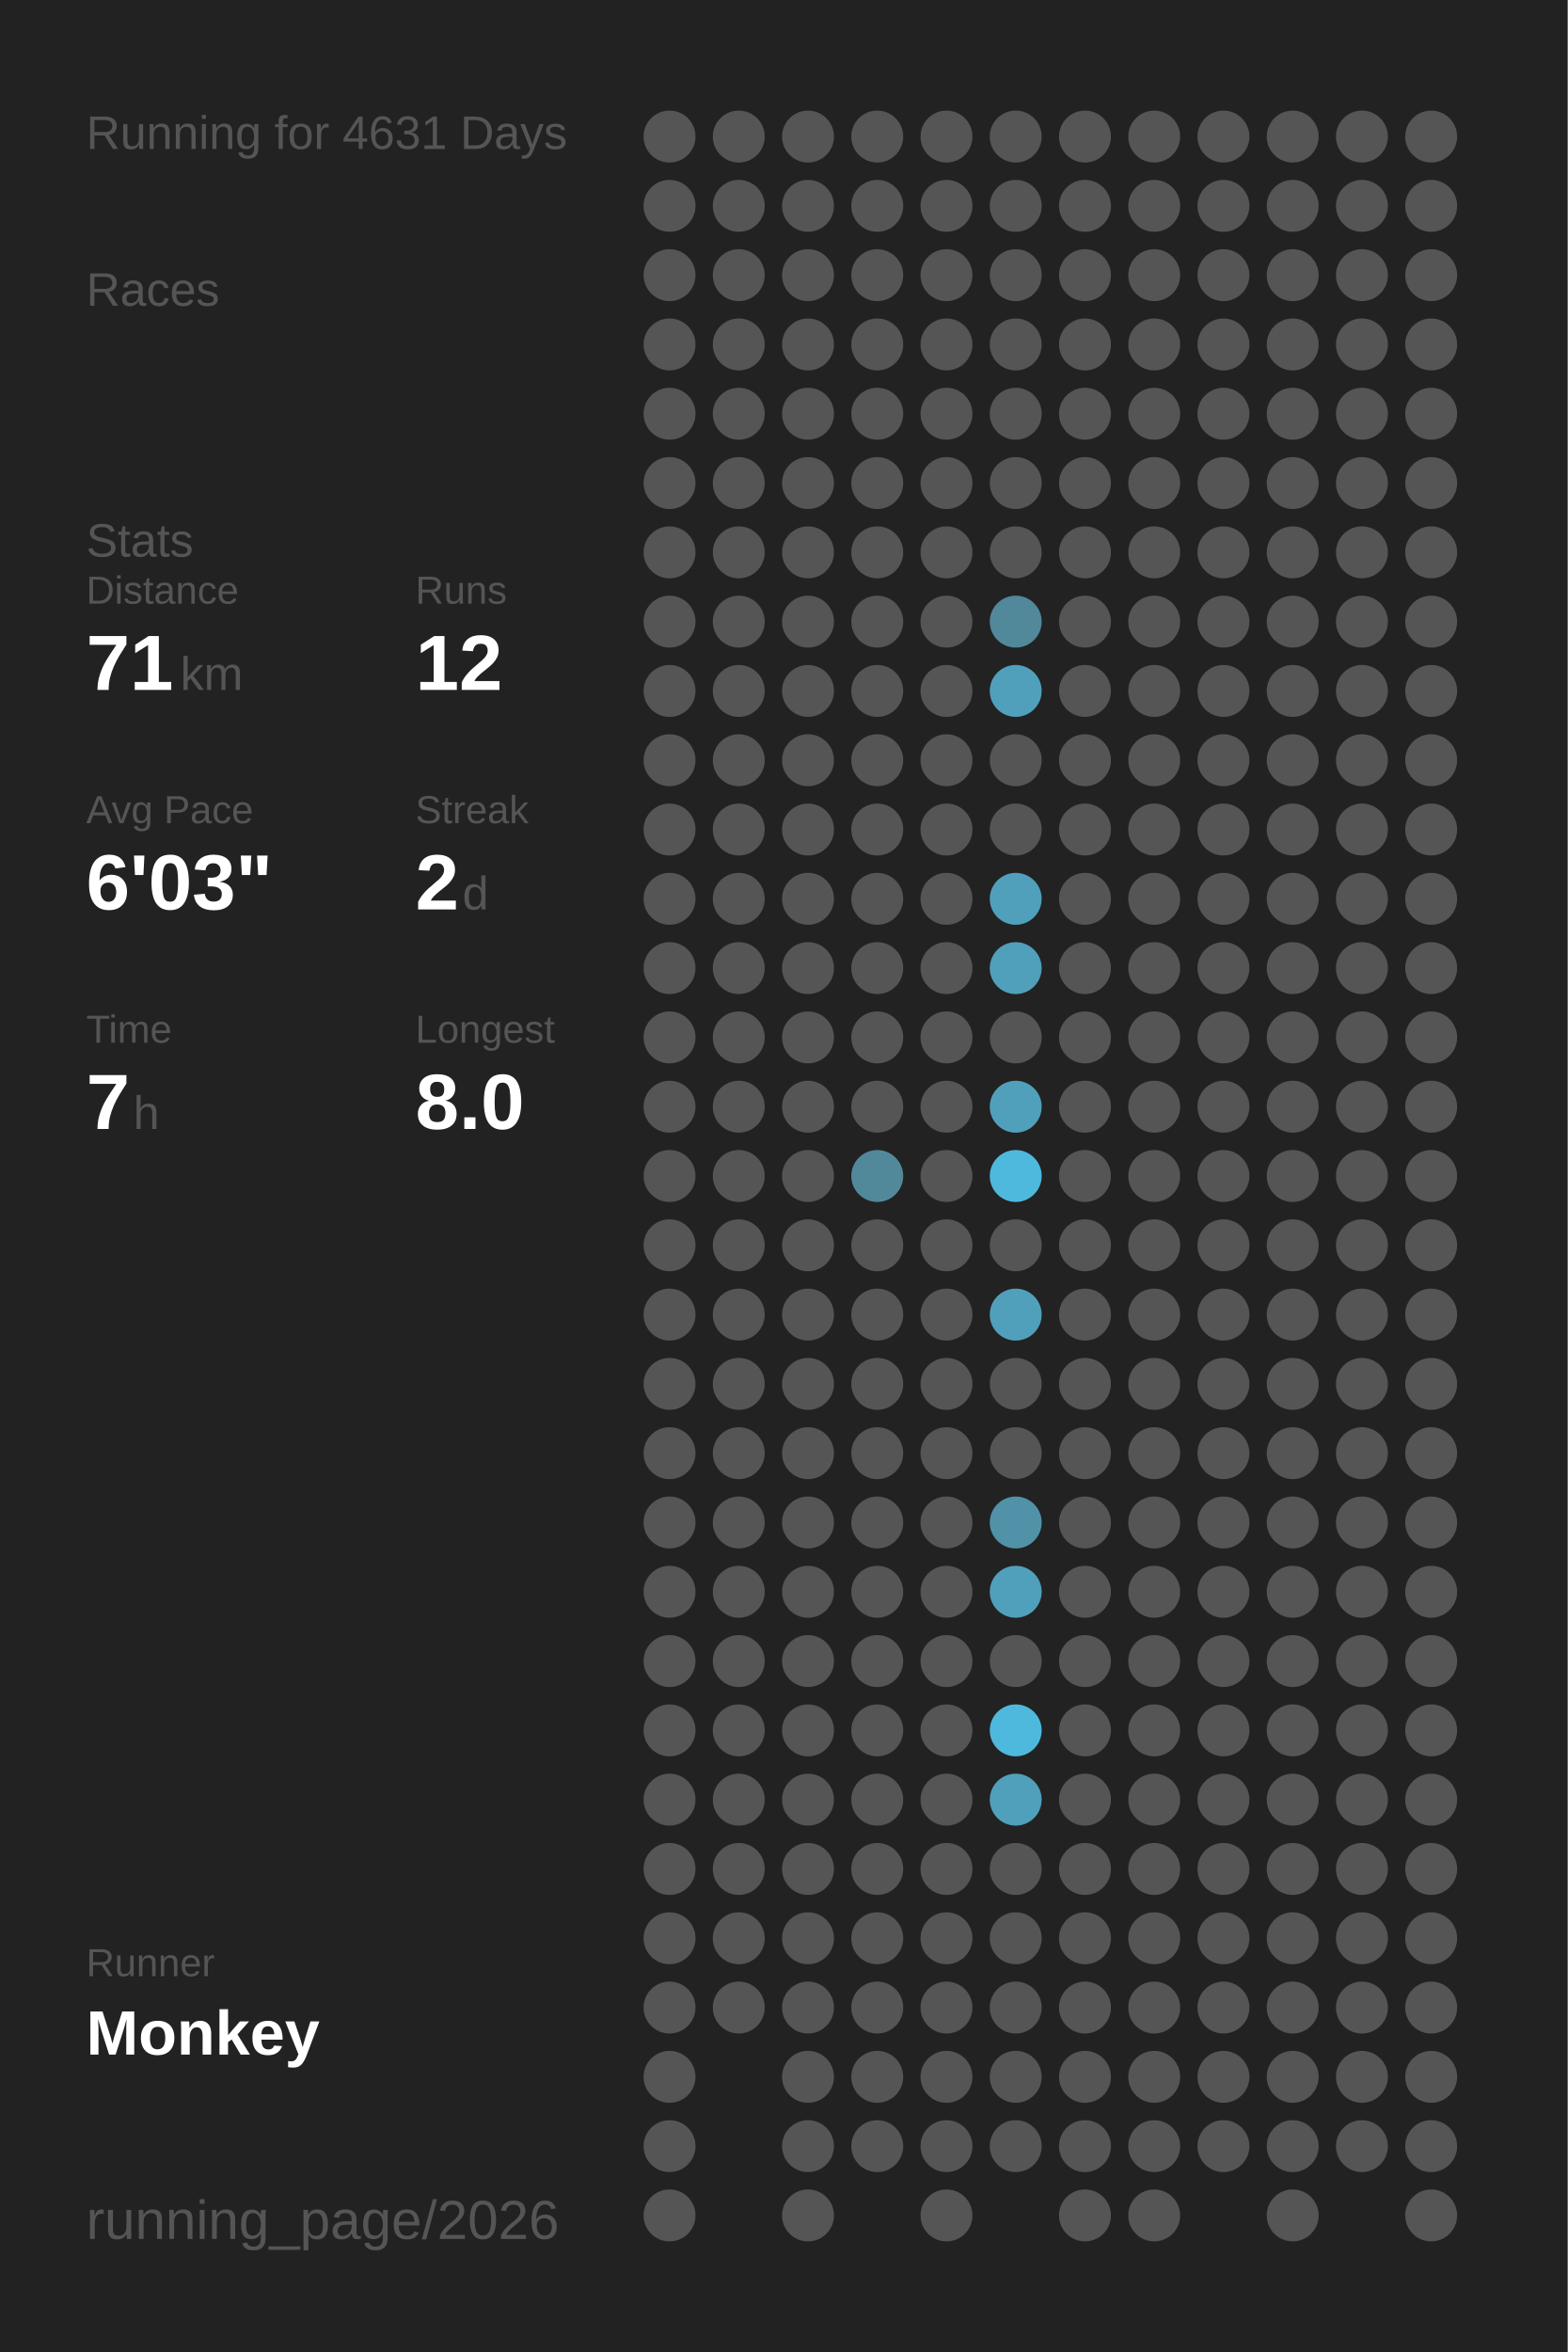
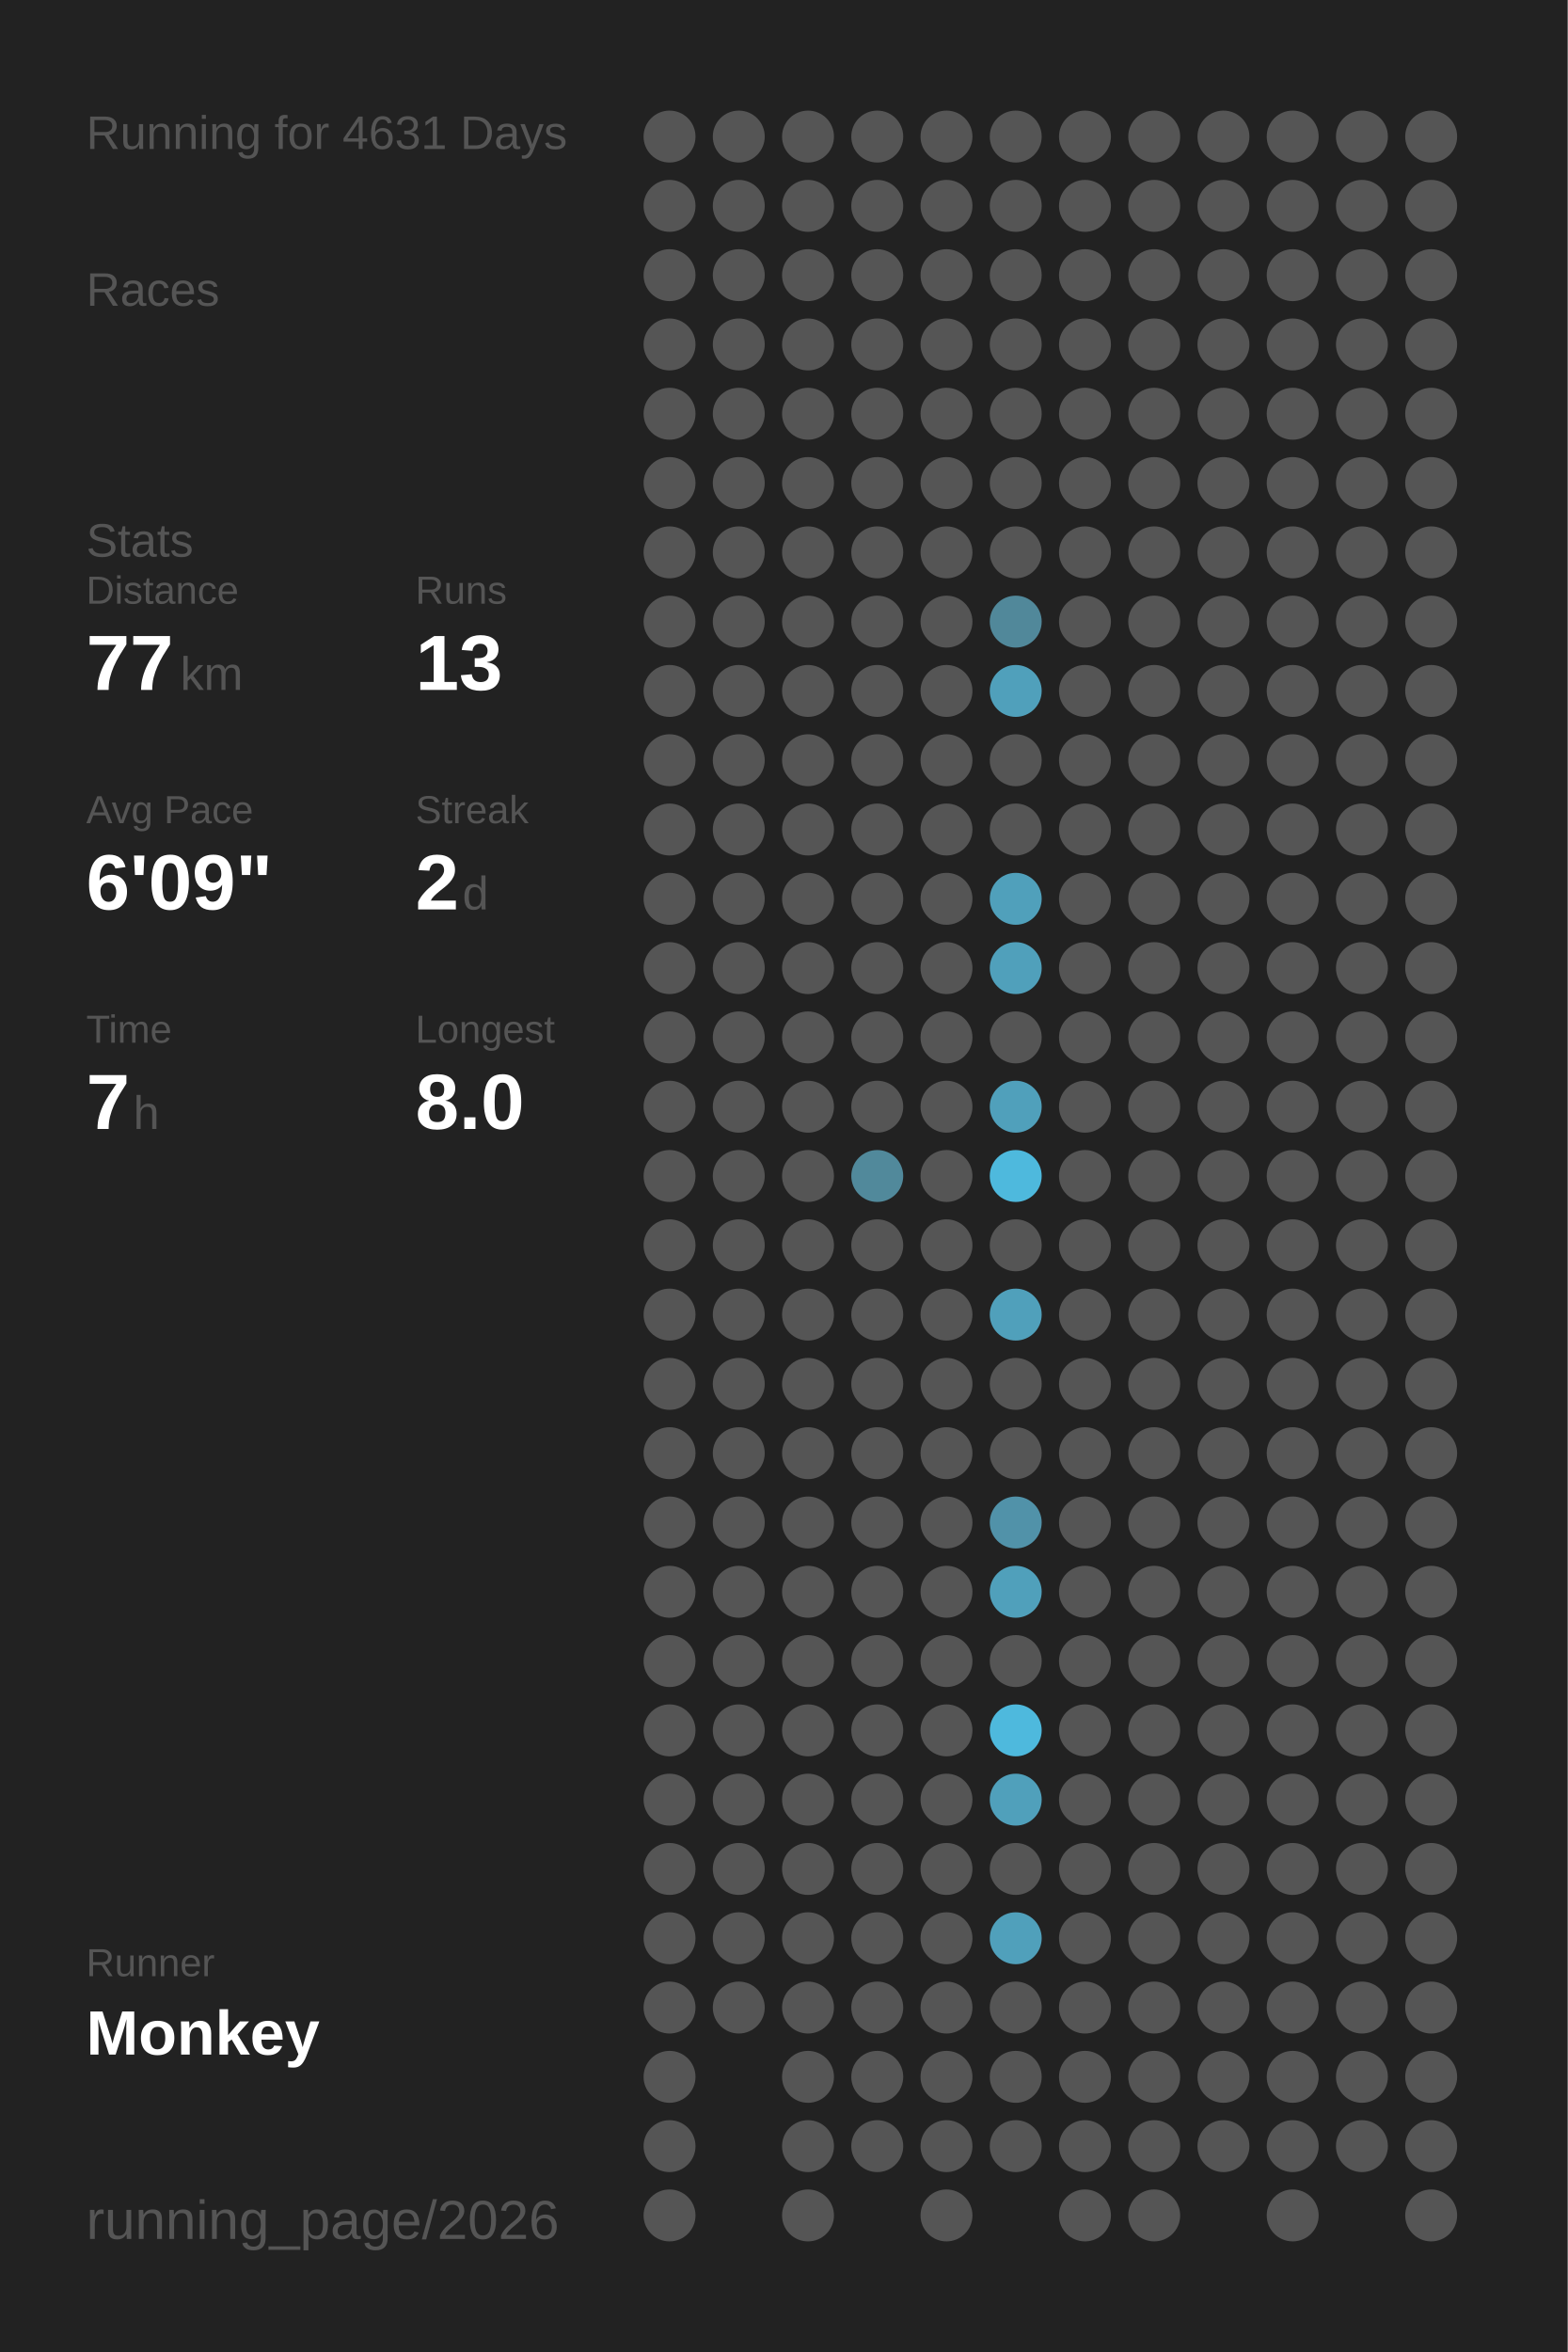
<svg xmlns="http://www.w3.org/2000/svg" baseProfile="full" height="300mm" version="1.1" viewBox="0,0,200,300" width="200mm">
  <defs />
  <rect fill="#222222" height="300" width="200" x="0" y="0" />
  <text fill="#555555" style="font-size:6px; font-family:Arial;" x="11" y="19">Running for 4631 Days</text>
  <text fill="#555555" style="font-size:6px; font-family:Arial;" x="11" y="39">Races</text>
  <text fill="#555555" style="font-size:6px; font-family:Arial;" x="11" y="71">Stats</text>
  <text fill="#555555" style="font-size:5px; font-family:Arial;" x="11" y="77">Distance</text>
-   <text fill="#FFFFFF" style="font-size:10px; font-family:Arial; font-weight:bold;" x="11" y="88">71</text>
+   <text fill="#FFFFFF" style="font-size:10px; font-family:Arial; font-weight:bold;" x="11" y="88">77</text>
  <text fill="#555555" style="font-size:6px; font-family:Arial;" x="23" y="88">km</text>
  <text fill="#555555" style="font-size:5px; font-family:Arial;" x="53" y="77">Runs</text>
-   <text fill="#FFFFFF" style="font-size:10px; font-family:Arial; font-weight:bold;" x="53" y="88">12</text>
+   <text fill="#FFFFFF" style="font-size:10px; font-family:Arial; font-weight:bold;" x="53" y="88">13</text>
  <text fill="#555555" style="font-size:5px; font-family:Arial;" x="11" y="105">Avg Pace</text>
-   <text fill="#FFFFFF" style="font-size:10px; font-family:Arial; font-weight:bold;" x="11" y="116">6'03"</text>
+   <text fill="#FFFFFF" style="font-size:10px; font-family:Arial; font-weight:bold;" x="11" y="116">6'09"</text>
  <text fill="#555555" style="font-size:5px; font-family:Arial;" x="53" y="105">Streak</text>
  <text fill="#FFFFFF" style="font-size:10px; font-family:Arial; font-weight:bold;" x="53" y="116">2</text>
  <text fill="#555555" style="font-size:6px; font-family:Arial;" x="59" y="116">d</text>
  <text fill="#555555" style="font-size:5px; font-family:Arial;" x="11" y="133">Time</text>
  <text fill="#FFFFFF" style="font-size:10px; font-family:Arial; font-weight:bold;" x="11" y="144">7</text>
  <text fill="#555555" style="font-size:6px; font-family:Arial;" x="17" y="144">h</text>
  <text fill="#555555" style="font-size:5px; font-family:Arial;" x="53" y="133">Longest</text>
  <text fill="#FFFFFF" style="font-size:10px; font-family:Arial; font-weight:bold;" x="53" y="144">8.0</text>
  <text fill="#555555" style="font-size:5px; font-family:Arial;" x="11" y="252.065">Runner</text>
  <text fill="#FFFFFF" style="font-size:8px; font-family:Arial; font-weight:bold;" x="11" y="262.065">Monkey</text>
  <text fill="#555555" style="font-size:7px; font-family:Arial;" x="11" y="285.581">running_page/2026</text>
  <circle cx="85.417" cy="17.419" fill="#555555" r="3.312" />
  <circle cx="85.417" cy="26.258" fill="#555555" r="3.312" />
  <circle cx="85.417" cy="35.097" fill="#555555" r="3.312" />
  <circle cx="85.417" cy="43.935" fill="#555555" r="3.312" />
  <circle cx="85.417" cy="52.774" fill="#555555" r="3.312" />
  <circle cx="85.417" cy="61.613" fill="#555555" r="3.312" />
  <circle cx="85.417" cy="70.452" fill="#555555" r="3.312" />
  <circle cx="85.417" cy="79.29" fill="#555555" r="3.312" />
  <circle cx="85.417" cy="88.129" fill="#555555" r="3.312" />
  <circle cx="85.417" cy="96.968" fill="#555555" r="3.312" />
  <circle cx="85.417" cy="105.806" fill="#555555" r="3.312" />
  <circle cx="85.417" cy="114.645" fill="#555555" r="3.312" />
  <circle cx="85.417" cy="123.484" fill="#555555" r="3.312" />
  <circle cx="85.417" cy="132.323" fill="#555555" r="3.312" />
  <circle cx="85.417" cy="141.161" fill="#555555" r="3.312" />
  <circle cx="85.417" cy="150" fill="#555555" r="3.312" />
  <circle cx="85.417" cy="158.839" fill="#555555" r="3.312" />
  <circle cx="85.417" cy="167.677" fill="#555555" r="3.312" />
  <circle cx="85.417" cy="176.516" fill="#555555" r="3.312" />
  <circle cx="85.417" cy="185.355" fill="#555555" r="3.312" />
  <circle cx="85.417" cy="194.194" fill="#555555" r="3.312" />
  <circle cx="85.417" cy="203.032" fill="#555555" r="3.312" />
  <circle cx="85.417" cy="211.871" fill="#555555" r="3.312" />
  <circle cx="85.417" cy="220.71" fill="#555555" r="3.312" />
  <circle cx="85.417" cy="229.548" fill="#555555" r="3.312" />
  <circle cx="85.417" cy="238.387" fill="#555555" r="3.312" />
  <circle cx="85.417" cy="247.226" fill="#555555" r="3.312" />
  <circle cx="85.417" cy="256.065" fill="#555555" r="3.312" />
  <circle cx="85.417" cy="264.903" fill="#555555" r="3.312" />
  <circle cx="85.417" cy="273.742" fill="#555555" r="3.312" />
  <circle cx="85.417" cy="282.581" fill="#555555" r="3.312" />
  <circle cx="94.25" cy="17.419" fill="#555555" r="3.312" />
  <circle cx="94.25" cy="26.258" fill="#555555" r="3.312" />
  <circle cx="94.25" cy="35.097" fill="#555555" r="3.312" />
  <circle cx="94.25" cy="43.935" fill="#555555" r="3.312" />
  <circle cx="94.25" cy="52.774" fill="#555555" r="3.312" />
  <circle cx="94.25" cy="61.613" fill="#555555" r="3.312" />
  <circle cx="94.25" cy="70.452" fill="#555555" r="3.312" />
  <circle cx="94.25" cy="79.29" fill="#555555" r="3.312" />
  <circle cx="94.25" cy="88.129" fill="#555555" r="3.312" />
  <circle cx="94.25" cy="96.968" fill="#555555" r="3.312" />
  <circle cx="94.25" cy="105.806" fill="#555555" r="3.312" />
  <circle cx="94.25" cy="114.645" fill="#555555" r="3.312" />
  <circle cx="94.25" cy="123.484" fill="#555555" r="3.312" />
  <circle cx="94.25" cy="132.323" fill="#555555" r="3.312" />
  <circle cx="94.25" cy="141.161" fill="#555555" r="3.312" />
  <circle cx="94.25" cy="150" fill="#555555" r="3.312" />
  <circle cx="94.25" cy="158.839" fill="#555555" r="3.312" />
  <circle cx="94.25" cy="167.677" fill="#555555" r="3.312" />
  <circle cx="94.25" cy="176.516" fill="#555555" r="3.312" />
  <circle cx="94.25" cy="185.355" fill="#555555" r="3.312" />
  <circle cx="94.25" cy="194.194" fill="#555555" r="3.312" />
  <circle cx="94.25" cy="203.032" fill="#555555" r="3.312" />
  <circle cx="94.25" cy="211.871" fill="#555555" r="3.312" />
  <circle cx="94.25" cy="220.71" fill="#555555" r="3.312" />
  <circle cx="94.25" cy="229.548" fill="#555555" r="3.312" />
  <circle cx="94.25" cy="238.387" fill="#555555" r="3.312" />
  <circle cx="94.25" cy="247.226" fill="#555555" r="3.312" />
  <circle cx="94.25" cy="256.065" fill="#555555" r="3.312" />
  <circle cx="103.083" cy="17.419" fill="#555555" r="3.312" />
  <circle cx="103.083" cy="26.258" fill="#555555" r="3.312" />
  <circle cx="103.083" cy="35.097" fill="#555555" r="3.312" />
  <circle cx="103.083" cy="43.935" fill="#555555" r="3.312" />
  <circle cx="103.083" cy="52.774" fill="#555555" r="3.312" />
  <circle cx="103.083" cy="61.613" fill="#555555" r="3.312" />
  <circle cx="103.083" cy="70.452" fill="#555555" r="3.312" />
  <circle cx="103.083" cy="79.29" fill="#555555" r="3.312" />
  <circle cx="103.083" cy="88.129" fill="#555555" r="3.312" />
  <circle cx="103.083" cy="96.968" fill="#555555" r="3.312" />
  <circle cx="103.083" cy="105.806" fill="#555555" r="3.312" />
  <circle cx="103.083" cy="114.645" fill="#555555" r="3.312" />
  <circle cx="103.083" cy="123.484" fill="#555555" r="3.312" />
  <circle cx="103.083" cy="132.323" fill="#555555" r="3.312" />
  <circle cx="103.083" cy="141.161" fill="#555555" r="3.312" />
  <circle cx="103.083" cy="150" fill="#555555" r="3.312" />
  <circle cx="103.083" cy="158.839" fill="#555555" r="3.312" />
  <circle cx="103.083" cy="167.677" fill="#555555" r="3.312" />
  <circle cx="103.083" cy="176.516" fill="#555555" r="3.312" />
  <circle cx="103.083" cy="185.355" fill="#555555" r="3.312" />
  <circle cx="103.083" cy="194.194" fill="#555555" r="3.312" />
  <circle cx="103.083" cy="203.032" fill="#555555" r="3.312" />
  <circle cx="103.083" cy="211.871" fill="#555555" r="3.312" />
  <circle cx="103.083" cy="220.71" fill="#555555" r="3.312" />
  <circle cx="103.083" cy="229.548" fill="#555555" r="3.312" />
  <circle cx="103.083" cy="238.387" fill="#555555" r="3.312" />
  <circle cx="103.083" cy="247.226" fill="#555555" r="3.312" />
  <circle cx="103.083" cy="256.065" fill="#555555" r="3.312" />
  <circle cx="103.083" cy="264.903" fill="#555555" r="3.312" />
  <circle cx="103.083" cy="273.742" fill="#555555" r="3.312" />
  <circle cx="103.083" cy="282.581" fill="#555555" r="3.312" />
  <circle cx="111.917" cy="17.419" fill="#555555" r="3.312" />
  <circle cx="111.917" cy="26.258" fill="#555555" r="3.312" />
  <circle cx="111.917" cy="35.097" fill="#555555" r="3.312" />
  <circle cx="111.917" cy="43.935" fill="#555555" r="3.312" />
  <circle cx="111.917" cy="52.774" fill="#555555" r="3.312" />
  <circle cx="111.917" cy="61.613" fill="#555555" r="3.312" />
  <circle cx="111.917" cy="70.452" fill="#555555" r="3.312" />
  <circle cx="111.917" cy="79.29" fill="#555555" r="3.312" />
  <circle cx="111.917" cy="88.129" fill="#555555" r="3.312" />
  <circle cx="111.917" cy="96.968" fill="#555555" r="3.312" />
  <circle cx="111.917" cy="105.806" fill="#555555" r="3.312" />
  <circle cx="111.917" cy="114.645" fill="#555555" r="3.312" />
  <circle cx="111.917" cy="123.484" fill="#555555" r="3.312" />
  <circle cx="111.917" cy="132.323" fill="#555555" r="3.312" />
  <circle cx="111.917" cy="141.161" fill="#555555" r="3.312" />
  <circle cx="111.917" cy="150" fill="#51899b" r="3.312" />
  <circle cx="111.917" cy="158.839" fill="#555555" r="3.312" />
  <circle cx="111.917" cy="167.677" fill="#555555" r="3.312" />
  <circle cx="111.917" cy="176.516" fill="#555555" r="3.312" />
  <circle cx="111.917" cy="185.355" fill="#555555" r="3.312" />
  <circle cx="111.917" cy="194.194" fill="#555555" r="3.312" />
  <circle cx="111.917" cy="203.032" fill="#555555" r="3.312" />
  <circle cx="111.917" cy="211.871" fill="#555555" r="3.312" />
  <circle cx="111.917" cy="220.71" fill="#555555" r="3.312" />
  <circle cx="111.917" cy="229.548" fill="#555555" r="3.312" />
  <circle cx="111.917" cy="238.387" fill="#555555" r="3.312" />
  <circle cx="111.917" cy="247.226" fill="#555555" r="3.312" />
  <circle cx="111.917" cy="256.065" fill="#555555" r="3.312" />
  <circle cx="111.917" cy="264.903" fill="#555555" r="3.312" />
  <circle cx="111.917" cy="273.742" fill="#555555" r="3.312" />
  <circle cx="120.75" cy="17.419" fill="#555555" r="3.312" />
  <circle cx="120.75" cy="26.258" fill="#555555" r="3.312" />
  <circle cx="120.75" cy="35.097" fill="#555555" r="3.312" />
  <circle cx="120.75" cy="43.935" fill="#555555" r="3.312" />
  <circle cx="120.75" cy="52.774" fill="#555555" r="3.312" />
  <circle cx="120.75" cy="61.613" fill="#555555" r="3.312" />
  <circle cx="120.75" cy="70.452" fill="#555555" r="3.312" />
  <circle cx="120.75" cy="79.29" fill="#555555" r="3.312" />
  <circle cx="120.75" cy="88.129" fill="#555555" r="3.312" />
  <circle cx="120.75" cy="96.968" fill="#555555" r="3.312" />
  <circle cx="120.75" cy="105.806" fill="#555555" r="3.312" />
  <circle cx="120.75" cy="114.645" fill="#555555" r="3.312" />
  <circle cx="120.75" cy="123.484" fill="#555555" r="3.312" />
  <circle cx="120.75" cy="132.323" fill="#555555" r="3.312" />
  <circle cx="120.75" cy="141.161" fill="#555555" r="3.312" />
  <circle cx="120.75" cy="150" fill="#555555" r="3.312" />
  <circle cx="120.75" cy="158.839" fill="#555555" r="3.312" />
  <circle cx="120.75" cy="167.677" fill="#555555" r="3.312" />
  <circle cx="120.75" cy="176.516" fill="#555555" r="3.312" />
  <circle cx="120.75" cy="185.355" fill="#555555" r="3.312" />
  <circle cx="120.75" cy="194.194" fill="#555555" r="3.312" />
  <circle cx="120.75" cy="203.032" fill="#555555" r="3.312" />
  <circle cx="120.75" cy="211.871" fill="#555555" r="3.312" />
  <circle cx="120.75" cy="220.71" fill="#555555" r="3.312" />
  <circle cx="120.75" cy="229.548" fill="#555555" r="3.312" />
  <circle cx="120.75" cy="238.387" fill="#555555" r="3.312" />
  <circle cx="120.75" cy="247.226" fill="#555555" r="3.312" />
  <circle cx="120.75" cy="256.065" fill="#555555" r="3.312" />
  <circle cx="120.75" cy="264.903" fill="#555555" r="3.312" />
  <circle cx="120.75" cy="273.742" fill="#555555" r="3.312" />
  <circle cx="120.75" cy="282.581" fill="#555555" r="3.312" />
  <circle cx="129.583" cy="17.419" fill="#555555" r="3.312" />
  <circle cx="129.583" cy="26.258" fill="#555555" r="3.312" />
  <circle cx="129.583" cy="35.097" fill="#555555" r="3.312" />
  <circle cx="129.583" cy="43.935" fill="#555555" r="3.312" />
  <circle cx="129.583" cy="52.774" fill="#555555" r="3.312" />
  <circle cx="129.583" cy="61.613" fill="#555555" r="3.312" />
  <circle cx="129.583" cy="70.452" fill="#555555" r="3.312" />
  <circle cx="129.583" cy="79.29" fill="#51889a" r="3.312" />
  <circle cx="129.583" cy="88.129" fill="#50a0bb" r="3.312" />
  <circle cx="129.583" cy="96.968" fill="#555555" r="3.312" />
  <circle cx="129.583" cy="105.806" fill="#555555" r="3.312" />
  <circle cx="129.583" cy="114.645" fill="#50a0bb" r="3.312" />
  <circle cx="129.583" cy="123.484" fill="#50a0bb" r="3.312" />
  <circle cx="129.583" cy="132.323" fill="#555555" r="3.312" />
  <circle cx="129.583" cy="141.161" fill="#50a0bb" r="3.312" />
  <circle cx="129.583" cy="150" fill="#4eb9dd" r="3.312" />
  <circle cx="129.583" cy="158.839" fill="#555555" r="3.312" />
  <circle cx="129.583" cy="167.677" fill="#50a0bb" r="3.312" />
  <circle cx="129.583" cy="176.516" fill="#555555" r="3.312" />
  <circle cx="129.583" cy="185.355" fill="#555555" r="3.312" />
  <circle cx="129.583" cy="194.194" fill="#5192a9" r="3.312" />
  <circle cx="129.583" cy="203.032" fill="#50a0bb" r="3.312" />
  <circle cx="129.583" cy="211.871" fill="#555555" r="3.312" />
  <circle cx="129.583" cy="220.71" fill="#4eb9dd" r="3.312" />
  <circle cx="129.583" cy="229.548" fill="#50a0bb" r="3.312" />
  <circle cx="129.583" cy="238.387" fill="#555555" r="3.312" />
-   <circle cx="129.583" cy="247.226" fill="#555555" r="3.312" />
+   <circle cx="129.583" cy="247.226" fill="#50a0bb" r="3.312" />
  <circle cx="129.583" cy="256.065" fill="#555555" r="3.312" />
  <circle cx="129.583" cy="264.903" fill="#555555" r="3.312" />
  <circle cx="129.583" cy="273.742" fill="#555555" r="3.312" />
  <circle cx="138.417" cy="17.419" fill="#555555" r="3.312" />
  <circle cx="138.417" cy="26.258" fill="#555555" r="3.312" />
  <circle cx="138.417" cy="35.097" fill="#555555" r="3.312" />
  <circle cx="138.417" cy="43.935" fill="#555555" r="3.312" />
  <circle cx="138.417" cy="52.774" fill="#555555" r="3.312" />
  <circle cx="138.417" cy="61.613" fill="#555555" r="3.312" />
  <circle cx="138.417" cy="70.452" fill="#555555" r="3.312" />
  <circle cx="138.417" cy="79.29" fill="#555555" r="3.312" />
  <circle cx="138.417" cy="88.129" fill="#555555" r="3.312" />
  <circle cx="138.417" cy="96.968" fill="#555555" r="3.312" />
  <circle cx="138.417" cy="105.806" fill="#555555" r="3.312" />
  <circle cx="138.417" cy="114.645" fill="#555555" r="3.312" />
  <circle cx="138.417" cy="123.484" fill="#555555" r="3.312" />
  <circle cx="138.417" cy="132.323" fill="#555555" r="3.312" />
  <circle cx="138.417" cy="141.161" fill="#555555" r="3.312" />
  <circle cx="138.417" cy="150" fill="#555555" r="3.312" />
  <circle cx="138.417" cy="158.839" fill="#555555" r="3.312" />
  <circle cx="138.417" cy="167.677" fill="#555555" r="3.312" />
  <circle cx="138.417" cy="176.516" fill="#555555" r="3.312" />
  <circle cx="138.417" cy="185.355" fill="#555555" r="3.312" />
  <circle cx="138.417" cy="194.194" fill="#555555" r="3.312" />
  <circle cx="138.417" cy="203.032" fill="#555555" r="3.312" />
  <circle cx="138.417" cy="211.871" fill="#555555" r="3.312" />
  <circle cx="138.417" cy="220.71" fill="#555555" r="3.312" />
  <circle cx="138.417" cy="229.548" fill="#555555" r="3.312" />
  <circle cx="138.417" cy="238.387" fill="#555555" r="3.312" />
  <circle cx="138.417" cy="247.226" fill="#555555" r="3.312" />
  <circle cx="138.417" cy="256.065" fill="#555555" r="3.312" />
  <circle cx="138.417" cy="264.903" fill="#555555" r="3.312" />
  <circle cx="138.417" cy="273.742" fill="#555555" r="3.312" />
  <circle cx="138.417" cy="282.581" fill="#555555" r="3.312" />
  <circle cx="147.25" cy="17.419" fill="#555555" r="3.312" />
  <circle cx="147.25" cy="26.258" fill="#555555" r="3.312" />
  <circle cx="147.25" cy="35.097" fill="#555555" r="3.312" />
  <circle cx="147.25" cy="43.935" fill="#555555" r="3.312" />
  <circle cx="147.25" cy="52.774" fill="#555555" r="3.312" />
  <circle cx="147.25" cy="61.613" fill="#555555" r="3.312" />
  <circle cx="147.25" cy="70.452" fill="#555555" r="3.312" />
  <circle cx="147.25" cy="79.29" fill="#555555" r="3.312" />
  <circle cx="147.25" cy="88.129" fill="#555555" r="3.312" />
  <circle cx="147.25" cy="96.968" fill="#555555" r="3.312" />
  <circle cx="147.25" cy="105.806" fill="#555555" r="3.312" />
  <circle cx="147.25" cy="114.645" fill="#555555" r="3.312" />
  <circle cx="147.25" cy="123.484" fill="#555555" r="3.312" />
  <circle cx="147.25" cy="132.323" fill="#555555" r="3.312" />
  <circle cx="147.25" cy="141.161" fill="#555555" r="3.312" />
  <circle cx="147.25" cy="150" fill="#555555" r="3.312" />
  <circle cx="147.25" cy="158.839" fill="#555555" r="3.312" />
  <circle cx="147.25" cy="167.677" fill="#555555" r="3.312" />
  <circle cx="147.25" cy="176.516" fill="#555555" r="3.312" />
  <circle cx="147.25" cy="185.355" fill="#555555" r="3.312" />
  <circle cx="147.25" cy="194.194" fill="#555555" r="3.312" />
  <circle cx="147.25" cy="203.032" fill="#555555" r="3.312" />
  <circle cx="147.25" cy="211.871" fill="#555555" r="3.312" />
  <circle cx="147.25" cy="220.71" fill="#555555" r="3.312" />
  <circle cx="147.25" cy="229.548" fill="#555555" r="3.312" />
  <circle cx="147.25" cy="238.387" fill="#555555" r="3.312" />
  <circle cx="147.25" cy="247.226" fill="#555555" r="3.312" />
  <circle cx="147.25" cy="256.065" fill="#555555" r="3.312" />
  <circle cx="147.25" cy="264.903" fill="#555555" r="3.312" />
  <circle cx="147.25" cy="273.742" fill="#555555" r="3.312" />
  <circle cx="147.25" cy="282.581" fill="#555555" r="3.312" />
  <circle cx="156.083" cy="17.419" fill="#555555" r="3.312" />
  <circle cx="156.083" cy="26.258" fill="#555555" r="3.312" />
  <circle cx="156.083" cy="35.097" fill="#555555" r="3.312" />
  <circle cx="156.083" cy="43.935" fill="#555555" r="3.312" />
  <circle cx="156.083" cy="52.774" fill="#555555" r="3.312" />
  <circle cx="156.083" cy="61.613" fill="#555555" r="3.312" />
  <circle cx="156.083" cy="70.452" fill="#555555" r="3.312" />
  <circle cx="156.083" cy="79.29" fill="#555555" r="3.312" />
  <circle cx="156.083" cy="88.129" fill="#555555" r="3.312" />
  <circle cx="156.083" cy="96.968" fill="#555555" r="3.312" />
  <circle cx="156.083" cy="105.806" fill="#555555" r="3.312" />
  <circle cx="156.083" cy="114.645" fill="#555555" r="3.312" />
  <circle cx="156.083" cy="123.484" fill="#555555" r="3.312" />
  <circle cx="156.083" cy="132.323" fill="#555555" r="3.312" />
  <circle cx="156.083" cy="141.161" fill="#555555" r="3.312" />
  <circle cx="156.083" cy="150" fill="#555555" r="3.312" />
  <circle cx="156.083" cy="158.839" fill="#555555" r="3.312" />
  <circle cx="156.083" cy="167.677" fill="#555555" r="3.312" />
  <circle cx="156.083" cy="176.516" fill="#555555" r="3.312" />
  <circle cx="156.083" cy="185.355" fill="#555555" r="3.312" />
  <circle cx="156.083" cy="194.194" fill="#555555" r="3.312" />
  <circle cx="156.083" cy="203.032" fill="#555555" r="3.312" />
  <circle cx="156.083" cy="211.871" fill="#555555" r="3.312" />
  <circle cx="156.083" cy="220.71" fill="#555555" r="3.312" />
  <circle cx="156.083" cy="229.548" fill="#555555" r="3.312" />
  <circle cx="156.083" cy="238.387" fill="#555555" r="3.312" />
  <circle cx="156.083" cy="247.226" fill="#555555" r="3.312" />
  <circle cx="156.083" cy="256.065" fill="#555555" r="3.312" />
  <circle cx="156.083" cy="264.903" fill="#555555" r="3.312" />
  <circle cx="156.083" cy="273.742" fill="#555555" r="3.312" />
  <circle cx="164.917" cy="17.419" fill="#555555" r="3.312" />
  <circle cx="164.917" cy="26.258" fill="#555555" r="3.312" />
  <circle cx="164.917" cy="35.097" fill="#555555" r="3.312" />
  <circle cx="164.917" cy="43.935" fill="#555555" r="3.312" />
  <circle cx="164.917" cy="52.774" fill="#555555" r="3.312" />
  <circle cx="164.917" cy="61.613" fill="#555555" r="3.312" />
  <circle cx="164.917" cy="70.452" fill="#555555" r="3.312" />
  <circle cx="164.917" cy="79.29" fill="#555555" r="3.312" />
  <circle cx="164.917" cy="88.129" fill="#555555" r="3.312" />
  <circle cx="164.917" cy="96.968" fill="#555555" r="3.312" />
  <circle cx="164.917" cy="105.806" fill="#555555" r="3.312" />
  <circle cx="164.917" cy="114.645" fill="#555555" r="3.312" />
  <circle cx="164.917" cy="123.484" fill="#555555" r="3.312" />
  <circle cx="164.917" cy="132.323" fill="#555555" r="3.312" />
  <circle cx="164.917" cy="141.161" fill="#555555" r="3.312" />
  <circle cx="164.917" cy="150" fill="#555555" r="3.312" />
  <circle cx="164.917" cy="158.839" fill="#555555" r="3.312" />
  <circle cx="164.917" cy="167.677" fill="#555555" r="3.312" />
  <circle cx="164.917" cy="176.516" fill="#555555" r="3.312" />
  <circle cx="164.917" cy="185.355" fill="#555555" r="3.312" />
  <circle cx="164.917" cy="194.194" fill="#555555" r="3.312" />
  <circle cx="164.917" cy="203.032" fill="#555555" r="3.312" />
  <circle cx="164.917" cy="211.871" fill="#555555" r="3.312" />
  <circle cx="164.917" cy="220.71" fill="#555555" r="3.312" />
  <circle cx="164.917" cy="229.548" fill="#555555" r="3.312" />
  <circle cx="164.917" cy="238.387" fill="#555555" r="3.312" />
  <circle cx="164.917" cy="247.226" fill="#555555" r="3.312" />
  <circle cx="164.917" cy="256.065" fill="#555555" r="3.312" />
  <circle cx="164.917" cy="264.903" fill="#555555" r="3.312" />
  <circle cx="164.917" cy="273.742" fill="#555555" r="3.312" />
  <circle cx="164.917" cy="282.581" fill="#555555" r="3.312" />
  <circle cx="173.75" cy="17.419" fill="#555555" r="3.312" />
  <circle cx="173.75" cy="26.258" fill="#555555" r="3.312" />
  <circle cx="173.75" cy="35.097" fill="#555555" r="3.312" />
  <circle cx="173.75" cy="43.935" fill="#555555" r="3.312" />
  <circle cx="173.75" cy="52.774" fill="#555555" r="3.312" />
  <circle cx="173.75" cy="61.613" fill="#555555" r="3.312" />
  <circle cx="173.75" cy="70.452" fill="#555555" r="3.312" />
  <circle cx="173.75" cy="79.29" fill="#555555" r="3.312" />
  <circle cx="173.75" cy="88.129" fill="#555555" r="3.312" />
  <circle cx="173.75" cy="96.968" fill="#555555" r="3.312" />
  <circle cx="173.75" cy="105.806" fill="#555555" r="3.312" />
  <circle cx="173.75" cy="114.645" fill="#555555" r="3.312" />
  <circle cx="173.75" cy="123.484" fill="#555555" r="3.312" />
  <circle cx="173.75" cy="132.323" fill="#555555" r="3.312" />
  <circle cx="173.75" cy="141.161" fill="#555555" r="3.312" />
  <circle cx="173.75" cy="150" fill="#555555" r="3.312" />
  <circle cx="173.75" cy="158.839" fill="#555555" r="3.312" />
  <circle cx="173.75" cy="167.677" fill="#555555" r="3.312" />
  <circle cx="173.75" cy="176.516" fill="#555555" r="3.312" />
  <circle cx="173.75" cy="185.355" fill="#555555" r="3.312" />
  <circle cx="173.75" cy="194.194" fill="#555555" r="3.312" />
  <circle cx="173.75" cy="203.032" fill="#555555" r="3.312" />
  <circle cx="173.75" cy="211.871" fill="#555555" r="3.312" />
  <circle cx="173.75" cy="220.71" fill="#555555" r="3.312" />
  <circle cx="173.75" cy="229.548" fill="#555555" r="3.312" />
  <circle cx="173.75" cy="238.387" fill="#555555" r="3.312" />
  <circle cx="173.75" cy="247.226" fill="#555555" r="3.312" />
  <circle cx="173.75" cy="256.065" fill="#555555" r="3.312" />
  <circle cx="173.75" cy="264.903" fill="#555555" r="3.312" />
  <circle cx="173.75" cy="273.742" fill="#555555" r="3.312" />
  <circle cx="182.583" cy="17.419" fill="#555555" r="3.312" />
  <circle cx="182.583" cy="26.258" fill="#555555" r="3.312" />
  <circle cx="182.583" cy="35.097" fill="#555555" r="3.312" />
  <circle cx="182.583" cy="43.935" fill="#555555" r="3.312" />
  <circle cx="182.583" cy="52.774" fill="#555555" r="3.312" />
  <circle cx="182.583" cy="61.613" fill="#555555" r="3.312" />
  <circle cx="182.583" cy="70.452" fill="#555555" r="3.312" />
  <circle cx="182.583" cy="79.29" fill="#555555" r="3.312" />
  <circle cx="182.583" cy="88.129" fill="#555555" r="3.312" />
  <circle cx="182.583" cy="96.968" fill="#555555" r="3.312" />
  <circle cx="182.583" cy="105.806" fill="#555555" r="3.312" />
  <circle cx="182.583" cy="114.645" fill="#555555" r="3.312" />
  <circle cx="182.583" cy="123.484" fill="#555555" r="3.312" />
  <circle cx="182.583" cy="132.323" fill="#555555" r="3.312" />
  <circle cx="182.583" cy="141.161" fill="#555555" r="3.312" />
  <circle cx="182.583" cy="150" fill="#555555" r="3.312" />
  <circle cx="182.583" cy="158.839" fill="#555555" r="3.312" />
  <circle cx="182.583" cy="167.677" fill="#555555" r="3.312" />
  <circle cx="182.583" cy="176.516" fill="#555555" r="3.312" />
  <circle cx="182.583" cy="185.355" fill="#555555" r="3.312" />
  <circle cx="182.583" cy="194.194" fill="#555555" r="3.312" />
  <circle cx="182.583" cy="203.032" fill="#555555" r="3.312" />
  <circle cx="182.583" cy="211.871" fill="#555555" r="3.312" />
  <circle cx="182.583" cy="220.71" fill="#555555" r="3.312" />
  <circle cx="182.583" cy="229.548" fill="#555555" r="3.312" />
  <circle cx="182.583" cy="238.387" fill="#555555" r="3.312" />
  <circle cx="182.583" cy="247.226" fill="#555555" r="3.312" />
  <circle cx="182.583" cy="256.065" fill="#555555" r="3.312" />
  <circle cx="182.583" cy="264.903" fill="#555555" r="3.312" />
  <circle cx="182.583" cy="273.742" fill="#555555" r="3.312" />
  <circle cx="182.583" cy="282.581" fill="#555555" r="3.312" />
</svg>
